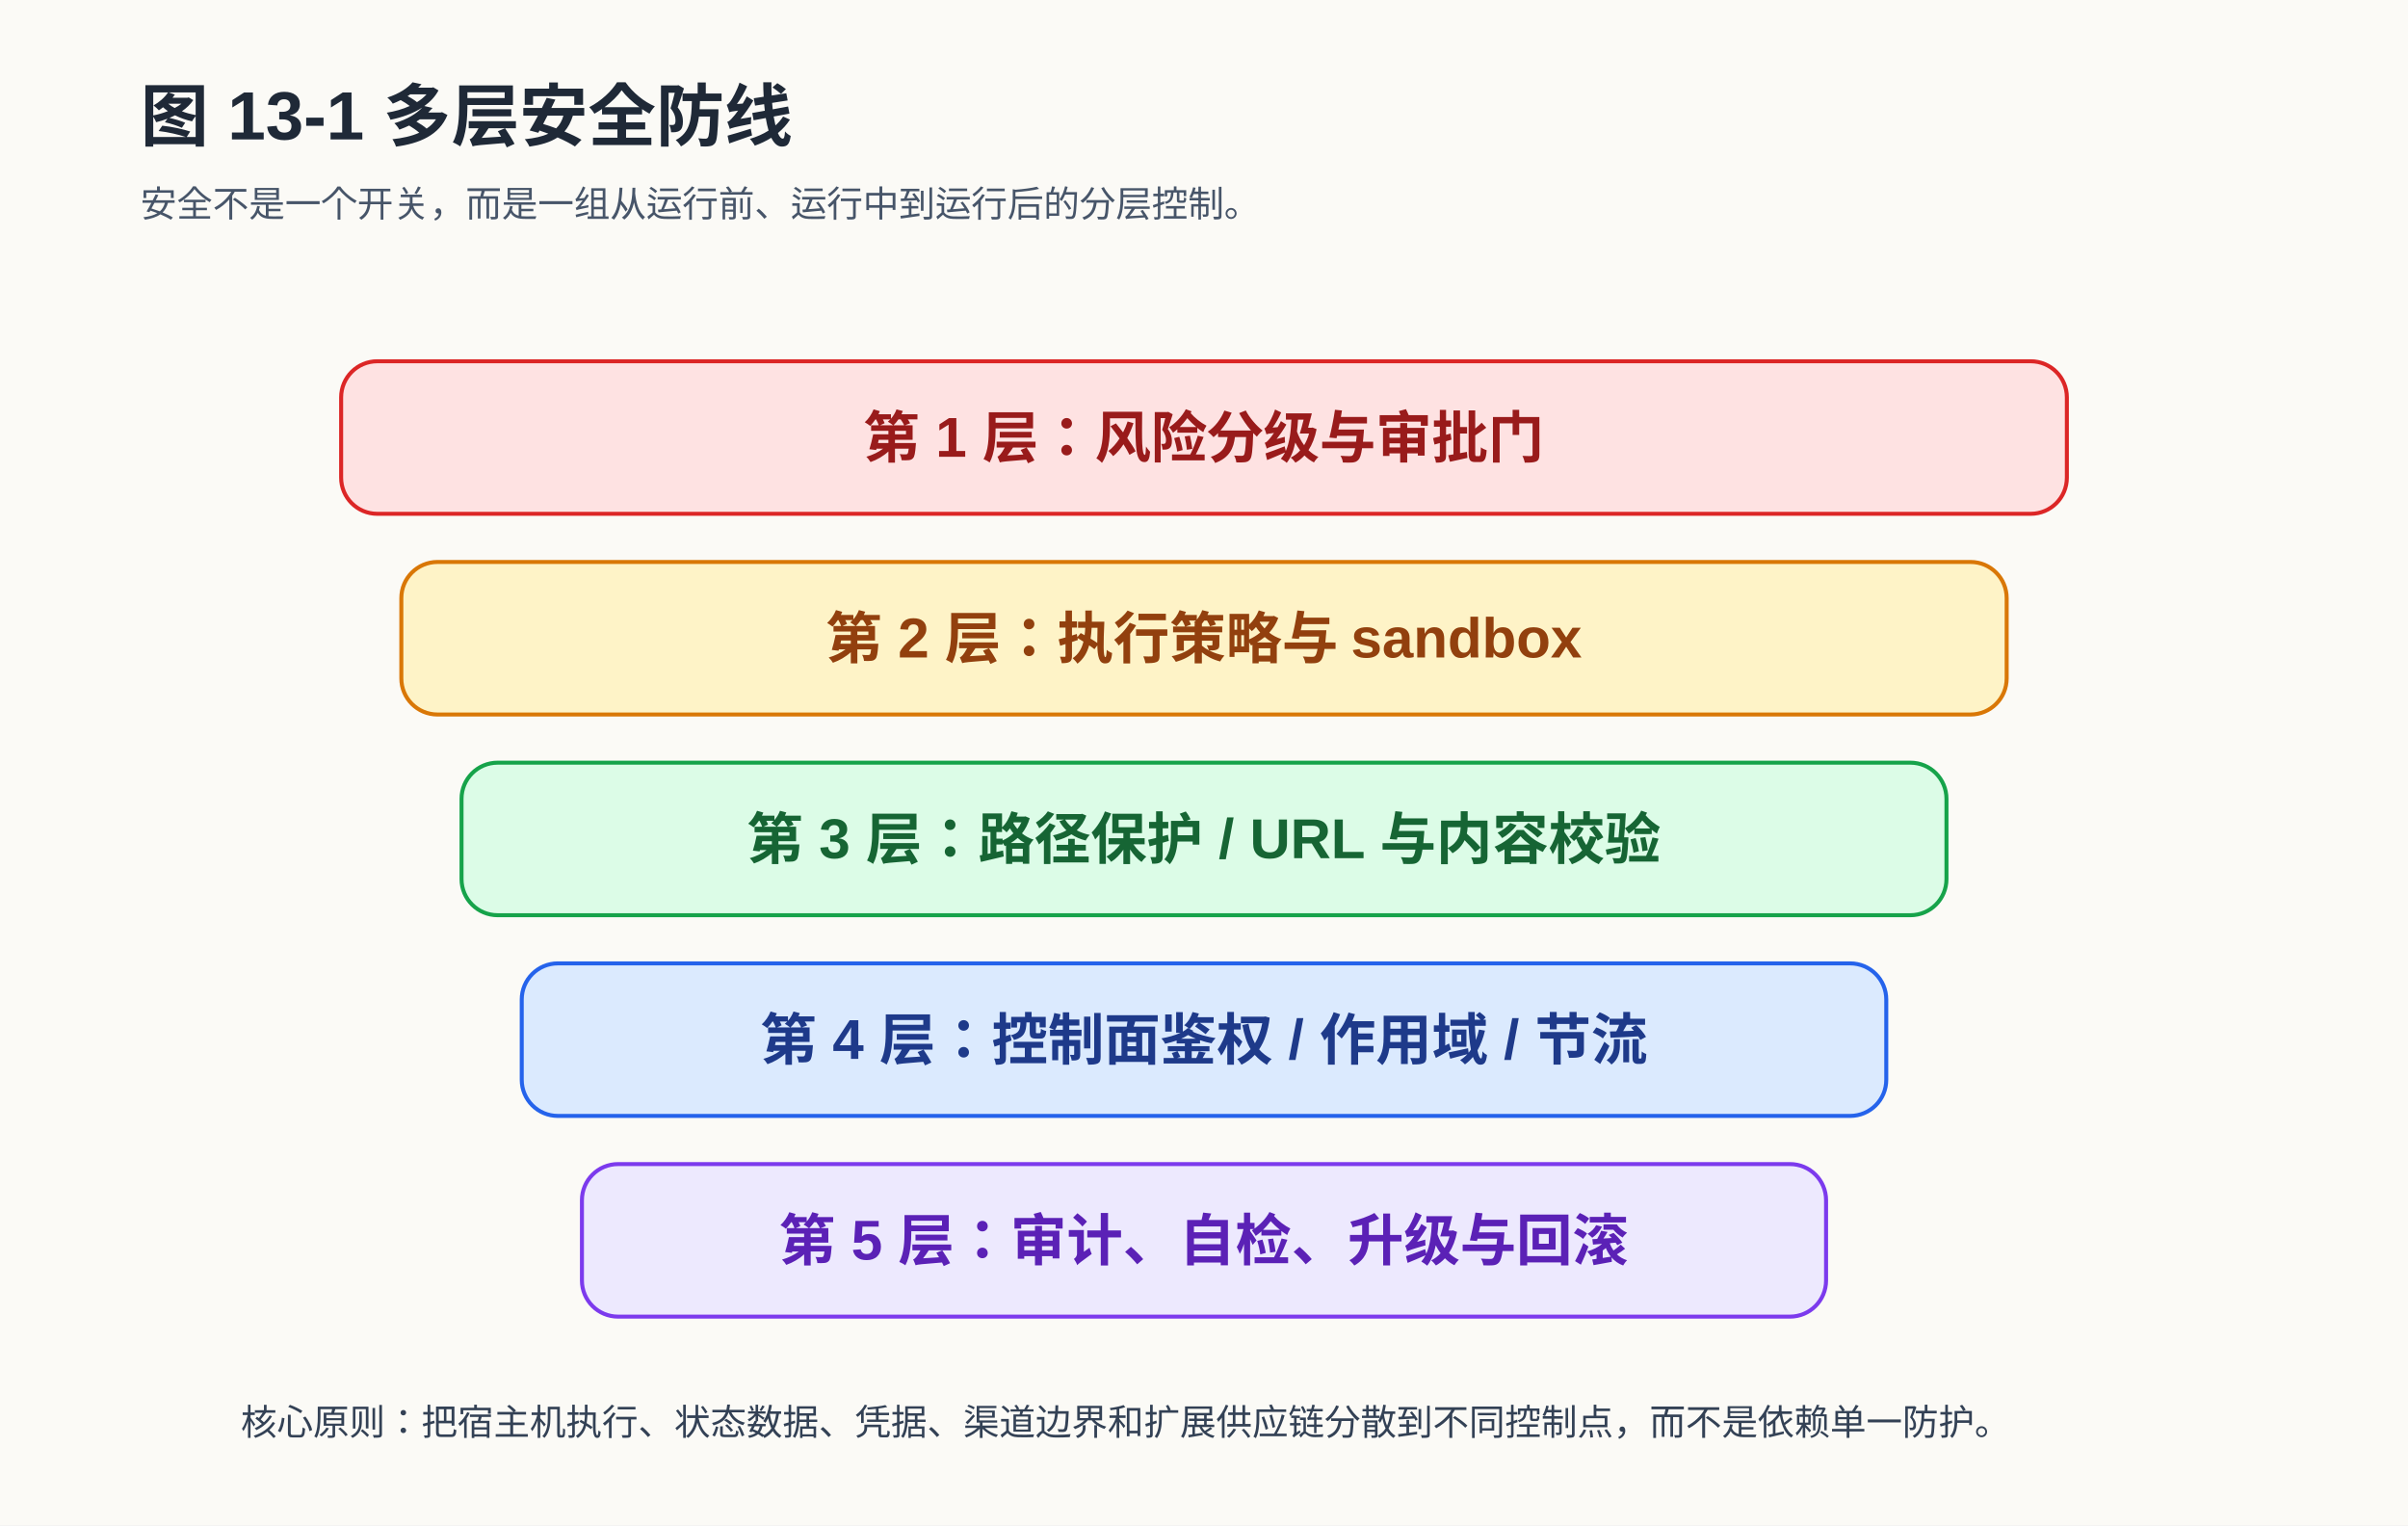
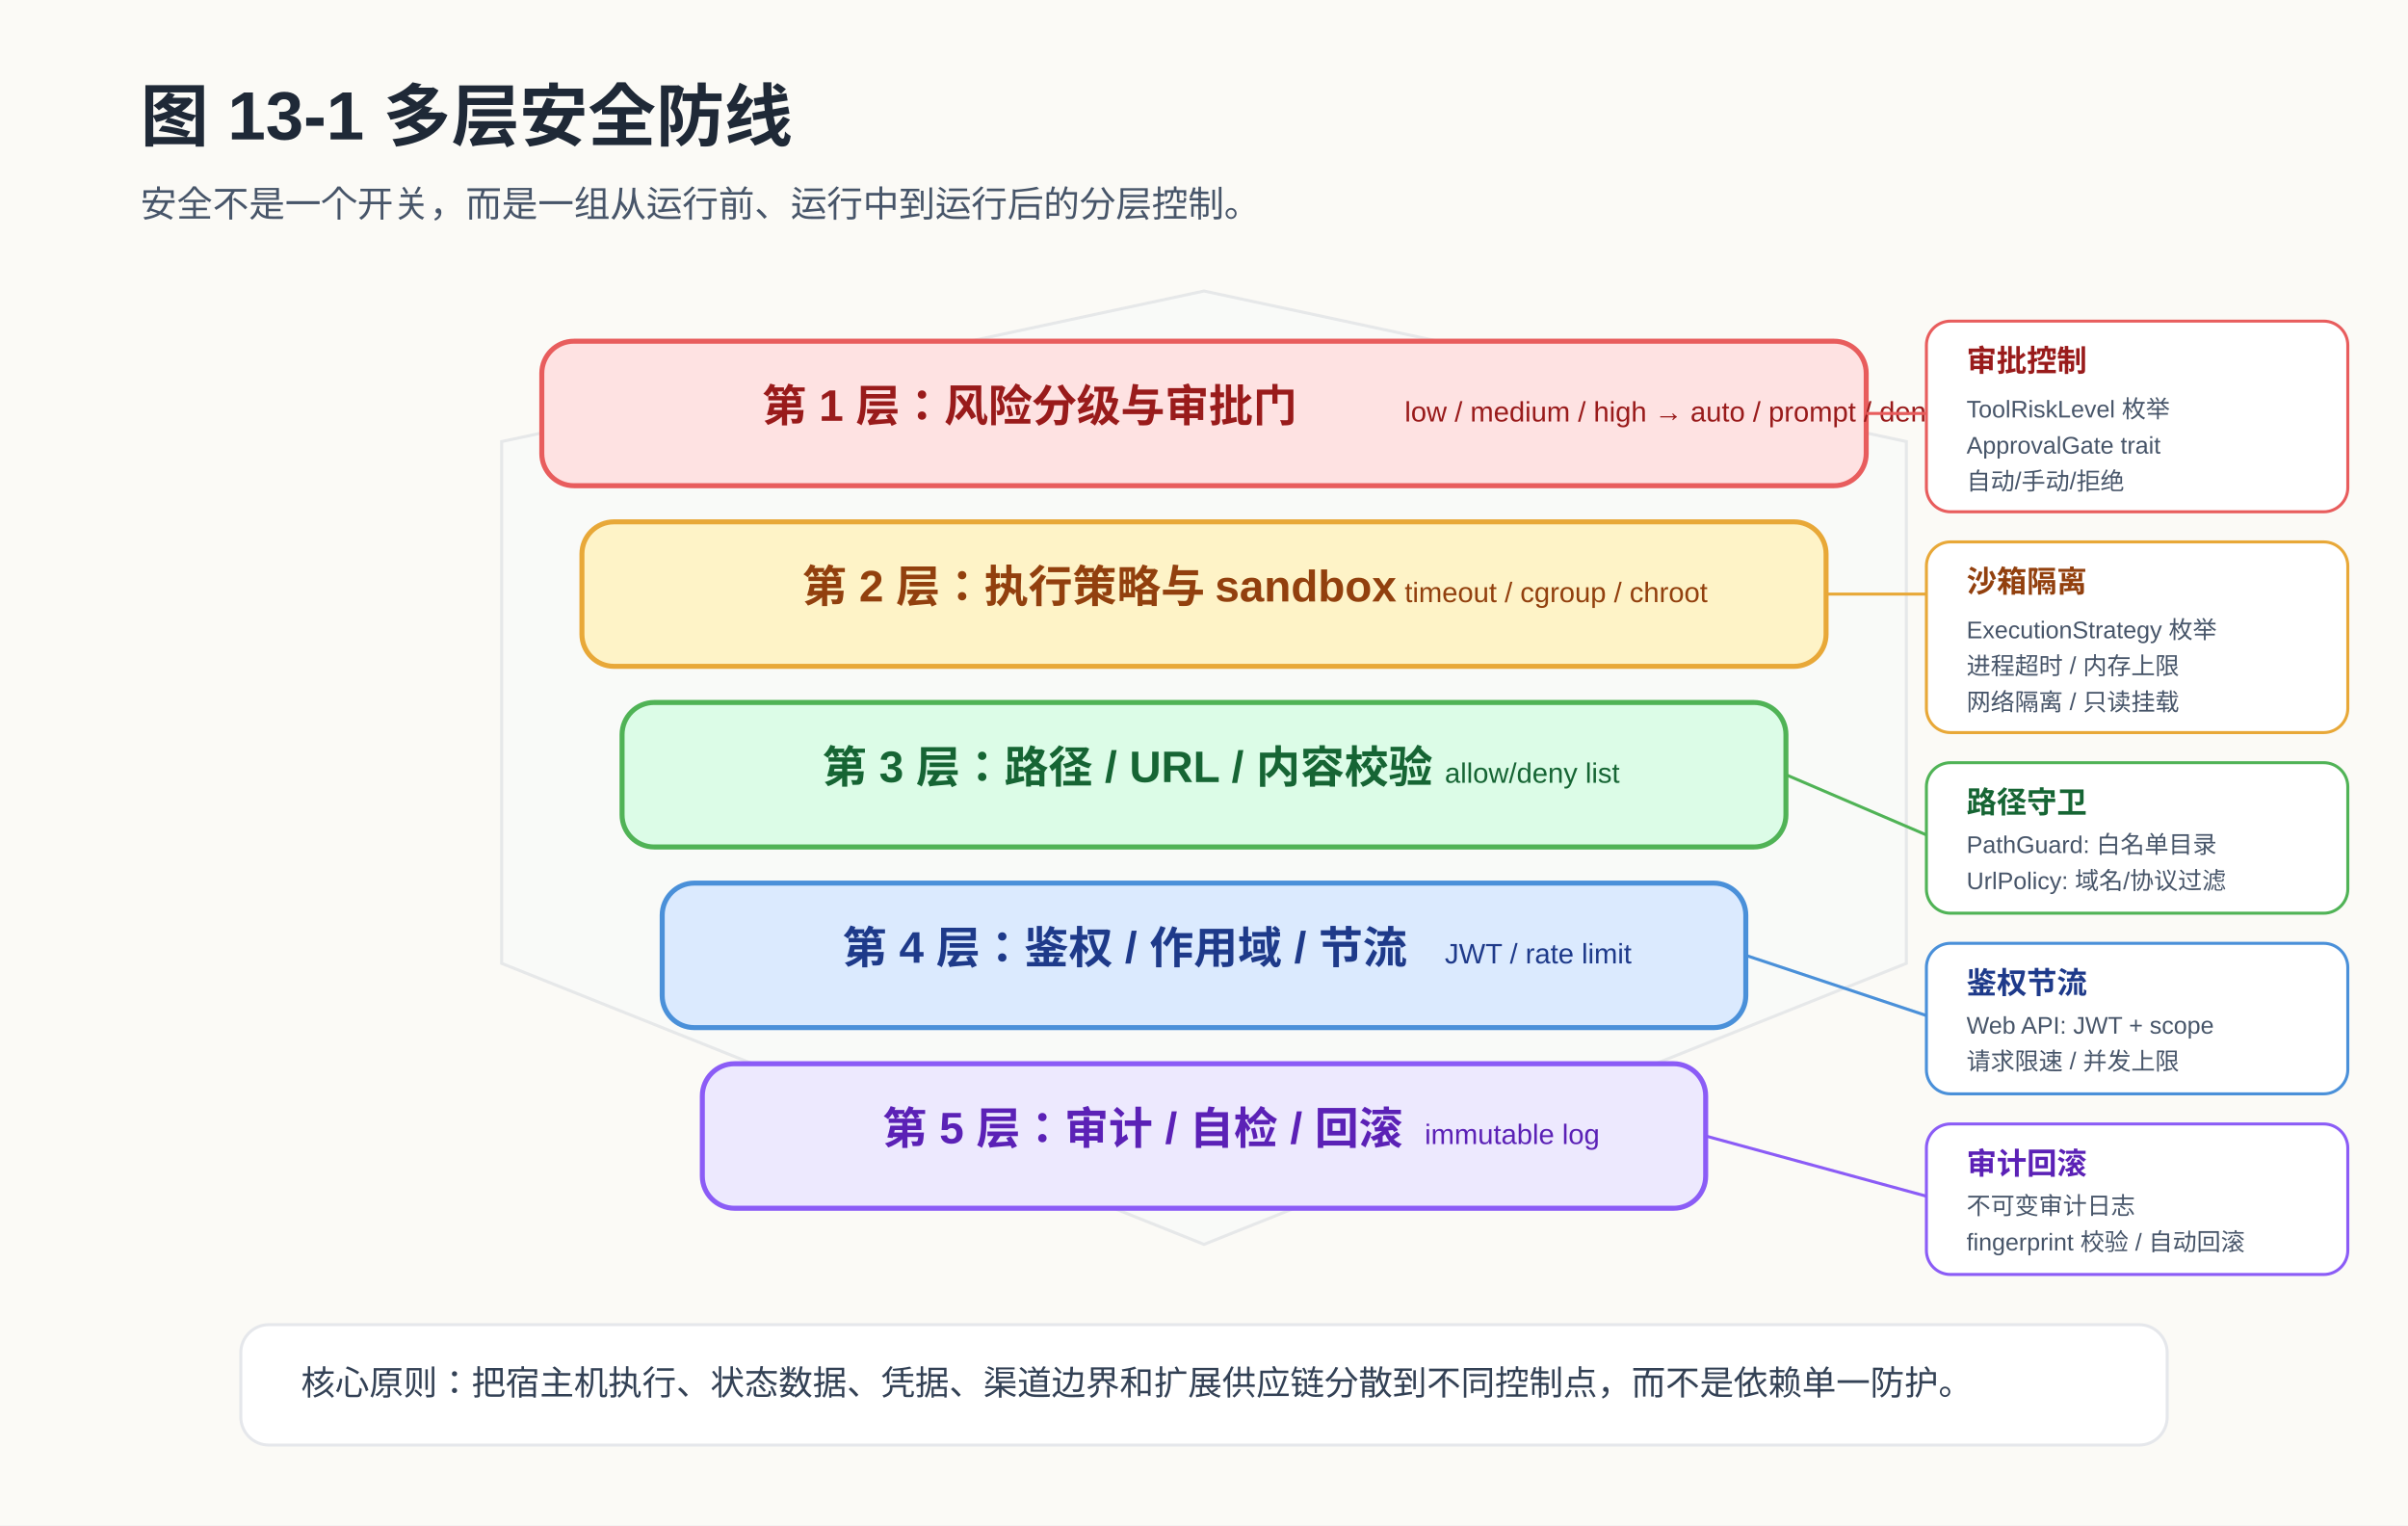
<svg xmlns="http://www.w3.org/2000/svg" width="1200" height="760" viewBox="0 0 1200 760">
+   <defs>
+     <marker id="arrow" markerWidth="10" markerHeight="10" refX="8" refY="3" orient="auto">
+       <path d="M0,0 L8,3 L0,6 Z" fill="#334155" />
+     </marker>
+   </defs>
  <rect width="1200" height="760" fill="#fbfaf6" />
  <text x="70" y="70" font-family="PingFang SC, Arial, sans-serif" font-size="34" font-weight="700" fill="#1f2937">图 13-1  多层安全防线</text>
  <text x="70" y="108" font-family="PingFang SC, Arial, sans-serif" font-size="18" fill="#475569">安全不是一个开关，而是一组从运行前、运行中到运行后的分层控制。</text>
-   <rect x="170" y="180" width="860" height="76" rx="18" fill="#fee2e2" stroke="#dc2626" stroke-width="2" />
-   <text x="600" y="228" text-anchor="middle" font-family="PingFang SC, Arial, sans-serif" font-size="28" font-weight="700" fill="#991b1b">第 1 层：风险分级与审批门</text>
-   <rect x="200" y="280" width="800" height="76" rx="18" fill="#fef3c7" stroke="#d97706" stroke-width="2" />
-   <text x="600" y="328" text-anchor="middle" font-family="PingFang SC, Arial, sans-serif" font-size="28" font-weight="700" fill="#92400e">第 2 层：执行策略与 sandbox</text>
-   <rect x="230" y="380" width="740" height="76" rx="18" fill="#dcfce7" stroke="#16a34a" stroke-width="2" />
-   <text x="600" y="428" text-anchor="middle" font-family="PingFang SC, Arial, sans-serif" font-size="28" font-weight="700" fill="#166534">第 3 层：路径保护 / URL 与内容校验</text>
-   <rect x="260" y="480" width="680" height="76" rx="18" fill="#dbeafe" stroke="#2563eb" stroke-width="2" />
-   <text x="600" y="528" text-anchor="middle" font-family="PingFang SC, Arial, sans-serif" font-size="28" font-weight="700" fill="#1e3a8a">第 4 层：控制面鉴权 / 作用域 / 节流</text>
-   <rect x="290" y="580" width="620" height="76" rx="18" fill="#ede9fe" stroke="#7c3aed" stroke-width="2" />
-   <text x="600" y="628" text-anchor="middle" font-family="PingFang SC, Arial, sans-serif" font-size="28" font-weight="700" fill="#5b21b6">第 5 层：审计、自检、升级与回滚</text>
-   <text x="120" y="715" font-family="PingFang SC, Arial, sans-serif" font-size="18" fill="#334155">核心原则：把宿主机执行、状态数据、凭据、渠道边界和扩展供应链分散到不同控制点，而不是依赖单一防护。</text>
+   <path d="M600 145 L950 220 L950 480 L600 620 L250 480 L250 220 Z" fill="#f8f9fa" stroke="#d1d5db" stroke-width="1.5" opacity="0.5" />
+   <rect x="270" y="170" width="660" height="72" rx="16" fill="#fee2e2" stroke="#E85D5D" stroke-width="2.5" />
+   <text x="380" y="210" font-family="PingFang SC, Arial, sans-serif" font-size="22" font-weight="700" fill="#991b1b">第 1 层：风险分级与审批门</text>
+   <text x="700" y="210" font-family="PingFang SC, Arial, sans-serif" font-size="14" fill="#991b1b">low / medium / high → auto / prompt / deny</text>
+   <rect x="290" y="260" width="620" height="72" rx="16" fill="#fef3c7" stroke="#E8A838" stroke-width="2.5" />
+   <text x="400" y="300" font-family="PingFang SC, Arial, sans-serif" font-size="22" font-weight="700" fill="#92400e">第 2 层：执行策略与 sandbox</text>
+   <text x="700" y="300" font-family="PingFang SC, Arial, sans-serif" font-size="14" fill="#92400e">timeout / cgroup / chroot</text>
+   <rect x="310" y="350" width="580" height="72" rx="16" fill="#dcfce7" stroke="#50B356" stroke-width="2.5" />
+   <text x="410" y="390" font-family="PingFang SC, Arial, sans-serif" font-size="22" font-weight="700" fill="#166534">第 3 层：路径 / URL / 内容校验</text>
+   <text x="720" y="390" font-family="PingFang SC, Arial, sans-serif" font-size="14" fill="#166534">allow/deny list</text>
+   <rect x="330" y="440" width="540" height="72" rx="16" fill="#dbeafe" stroke="#4A90D9" stroke-width="2.5" />
+   <text x="420" y="480" font-family="PingFang SC, Arial, sans-serif" font-size="22" font-weight="700" fill="#1e3a8a">第 4 层：鉴权 / 作用域 / 节流</text>
+   <text x="720" y="480" font-family="PingFang SC, Arial, sans-serif" font-size="14" fill="#1e3a8a">JWT / rate limit</text>
+   <rect x="350" y="530" width="500" height="72" rx="16" fill="#ede9fe" stroke="#8B5CF6" stroke-width="2.5" />
+   <text x="440" y="570" font-family="PingFang SC, Arial, sans-serif" font-size="22" font-weight="700" fill="#5b21b6">第 5 层：审计 / 自检 / 回滚</text>
+   <text x="710" y="570" font-family="PingFang SC, Arial, sans-serif" font-size="14" fill="#5b21b6">immutable log</text>
+   <rect x="960" y="160" width="210" height="95" rx="12" fill="#ffffff" stroke="#E85D5D" stroke-width="1.5" />
+   <text x="980" y="185" font-family="PingFang SC, Arial, sans-serif" font-size="15" font-weight="700" fill="#991b1b">审批控制</text>
+   <text x="980" y="208" font-family="PingFang SC, Arial, sans-serif" font-size="12" fill="#475569">ToolRiskLevel 枚举</text>
+   <text x="980" y="226" font-family="PingFang SC, Arial, sans-serif" font-size="12" fill="#475569">ApprovalGate trait</text>
+   <text x="980" y="244" font-family="PingFang SC, Arial, sans-serif" font-size="12" fill="#475569">自动/手动/拒绝</text>
+   <rect x="960" y="270" width="210" height="95" rx="12" fill="#ffffff" stroke="#E8A838" stroke-width="1.5" />
+   <text x="980" y="295" font-family="PingFang SC, Arial, sans-serif" font-size="15" font-weight="700" fill="#92400e">沙箱隔离</text>
+   <text x="980" y="318" font-family="PingFang SC, Arial, sans-serif" font-size="12" fill="#475569">ExecutionStrategy 枚举</text>
+   <text x="980" y="336" font-family="PingFang SC, Arial, sans-serif" font-size="12" fill="#475569">进程超时 / 内存上限</text>
+   <text x="980" y="354" font-family="PingFang SC, Arial, sans-serif" font-size="12" fill="#475569">网络隔离 / 只读挂载</text>
+   <rect x="960" y="380" width="210" height="75" rx="12" fill="#ffffff" stroke="#50B356" stroke-width="1.5" />
+   <text x="980" y="405" font-family="PingFang SC, Arial, sans-serif" font-size="15" font-weight="700" fill="#166534">路径守卫</text>
+   <text x="980" y="425" font-family="PingFang SC, Arial, sans-serif" font-size="12" fill="#475569">PathGuard: 白名单目录</text>
+   <text x="980" y="443" font-family="PingFang SC, Arial, sans-serif" font-size="12" fill="#475569">UrlPolicy: 域名/协议过滤</text>
+   <rect x="960" y="470" width="210" height="75" rx="12" fill="#ffffff" stroke="#4A90D9" stroke-width="1.5" />
+   <text x="980" y="495" font-family="PingFang SC, Arial, sans-serif" font-size="15" font-weight="700" fill="#1e3a8a">鉴权节流</text>
+   <text x="980" y="515" font-family="PingFang SC, Arial, sans-serif" font-size="12" fill="#475569">Web API: JWT + scope</text>
+   <text x="980" y="533" font-family="PingFang SC, Arial, sans-serif" font-size="12" fill="#475569">请求限速 / 并发上限</text>
+   <rect x="960" y="560" width="210" height="75" rx="12" fill="#ffffff" stroke="#8B5CF6" stroke-width="1.5" />
+   <text x="980" y="585" font-family="PingFang SC, Arial, sans-serif" font-size="15" font-weight="700" fill="#5b21b6">审计回滚</text>
+   <text x="980" y="605" font-family="PingFang SC, Arial, sans-serif" font-size="12" fill="#475569">不可变审计日志</text>
+   <text x="980" y="623" font-family="PingFang SC, Arial, sans-serif" font-size="12" fill="#475569">fingerprint 校验 / 自动回滚</text>
+   <line x1="930" y1="206" x2="960" y2="206" stroke="#E85D5D" stroke-width="1.5" />
+   <line x1="910" y1="296" x2="960" y2="296" stroke="#E8A838" stroke-width="1.5" />
+   <line x1="890" y1="386" x2="960" y2="416" stroke="#50B356" stroke-width="1.5" />
+   <line x1="870" y1="476" x2="960" y2="506" stroke="#4A90D9" stroke-width="1.5" />
+   <line x1="850" y1="566" x2="960" y2="596" stroke="#8B5CF6" stroke-width="1.5" />
+   <rect x="120" y="660" width="960" height="60" rx="14" fill="#ffffff" stroke="#e5e7eb" stroke-width="1.5" />
+   <text x="150" y="695" font-family="PingFang SC, Arial, sans-serif" font-size="17" fill="#334155">核心原则：把宿主机执行、状态数据、凭据、渠道边界和扩展供应链分散到不同控制点，而不是依赖单一防护。</text>
</svg>
